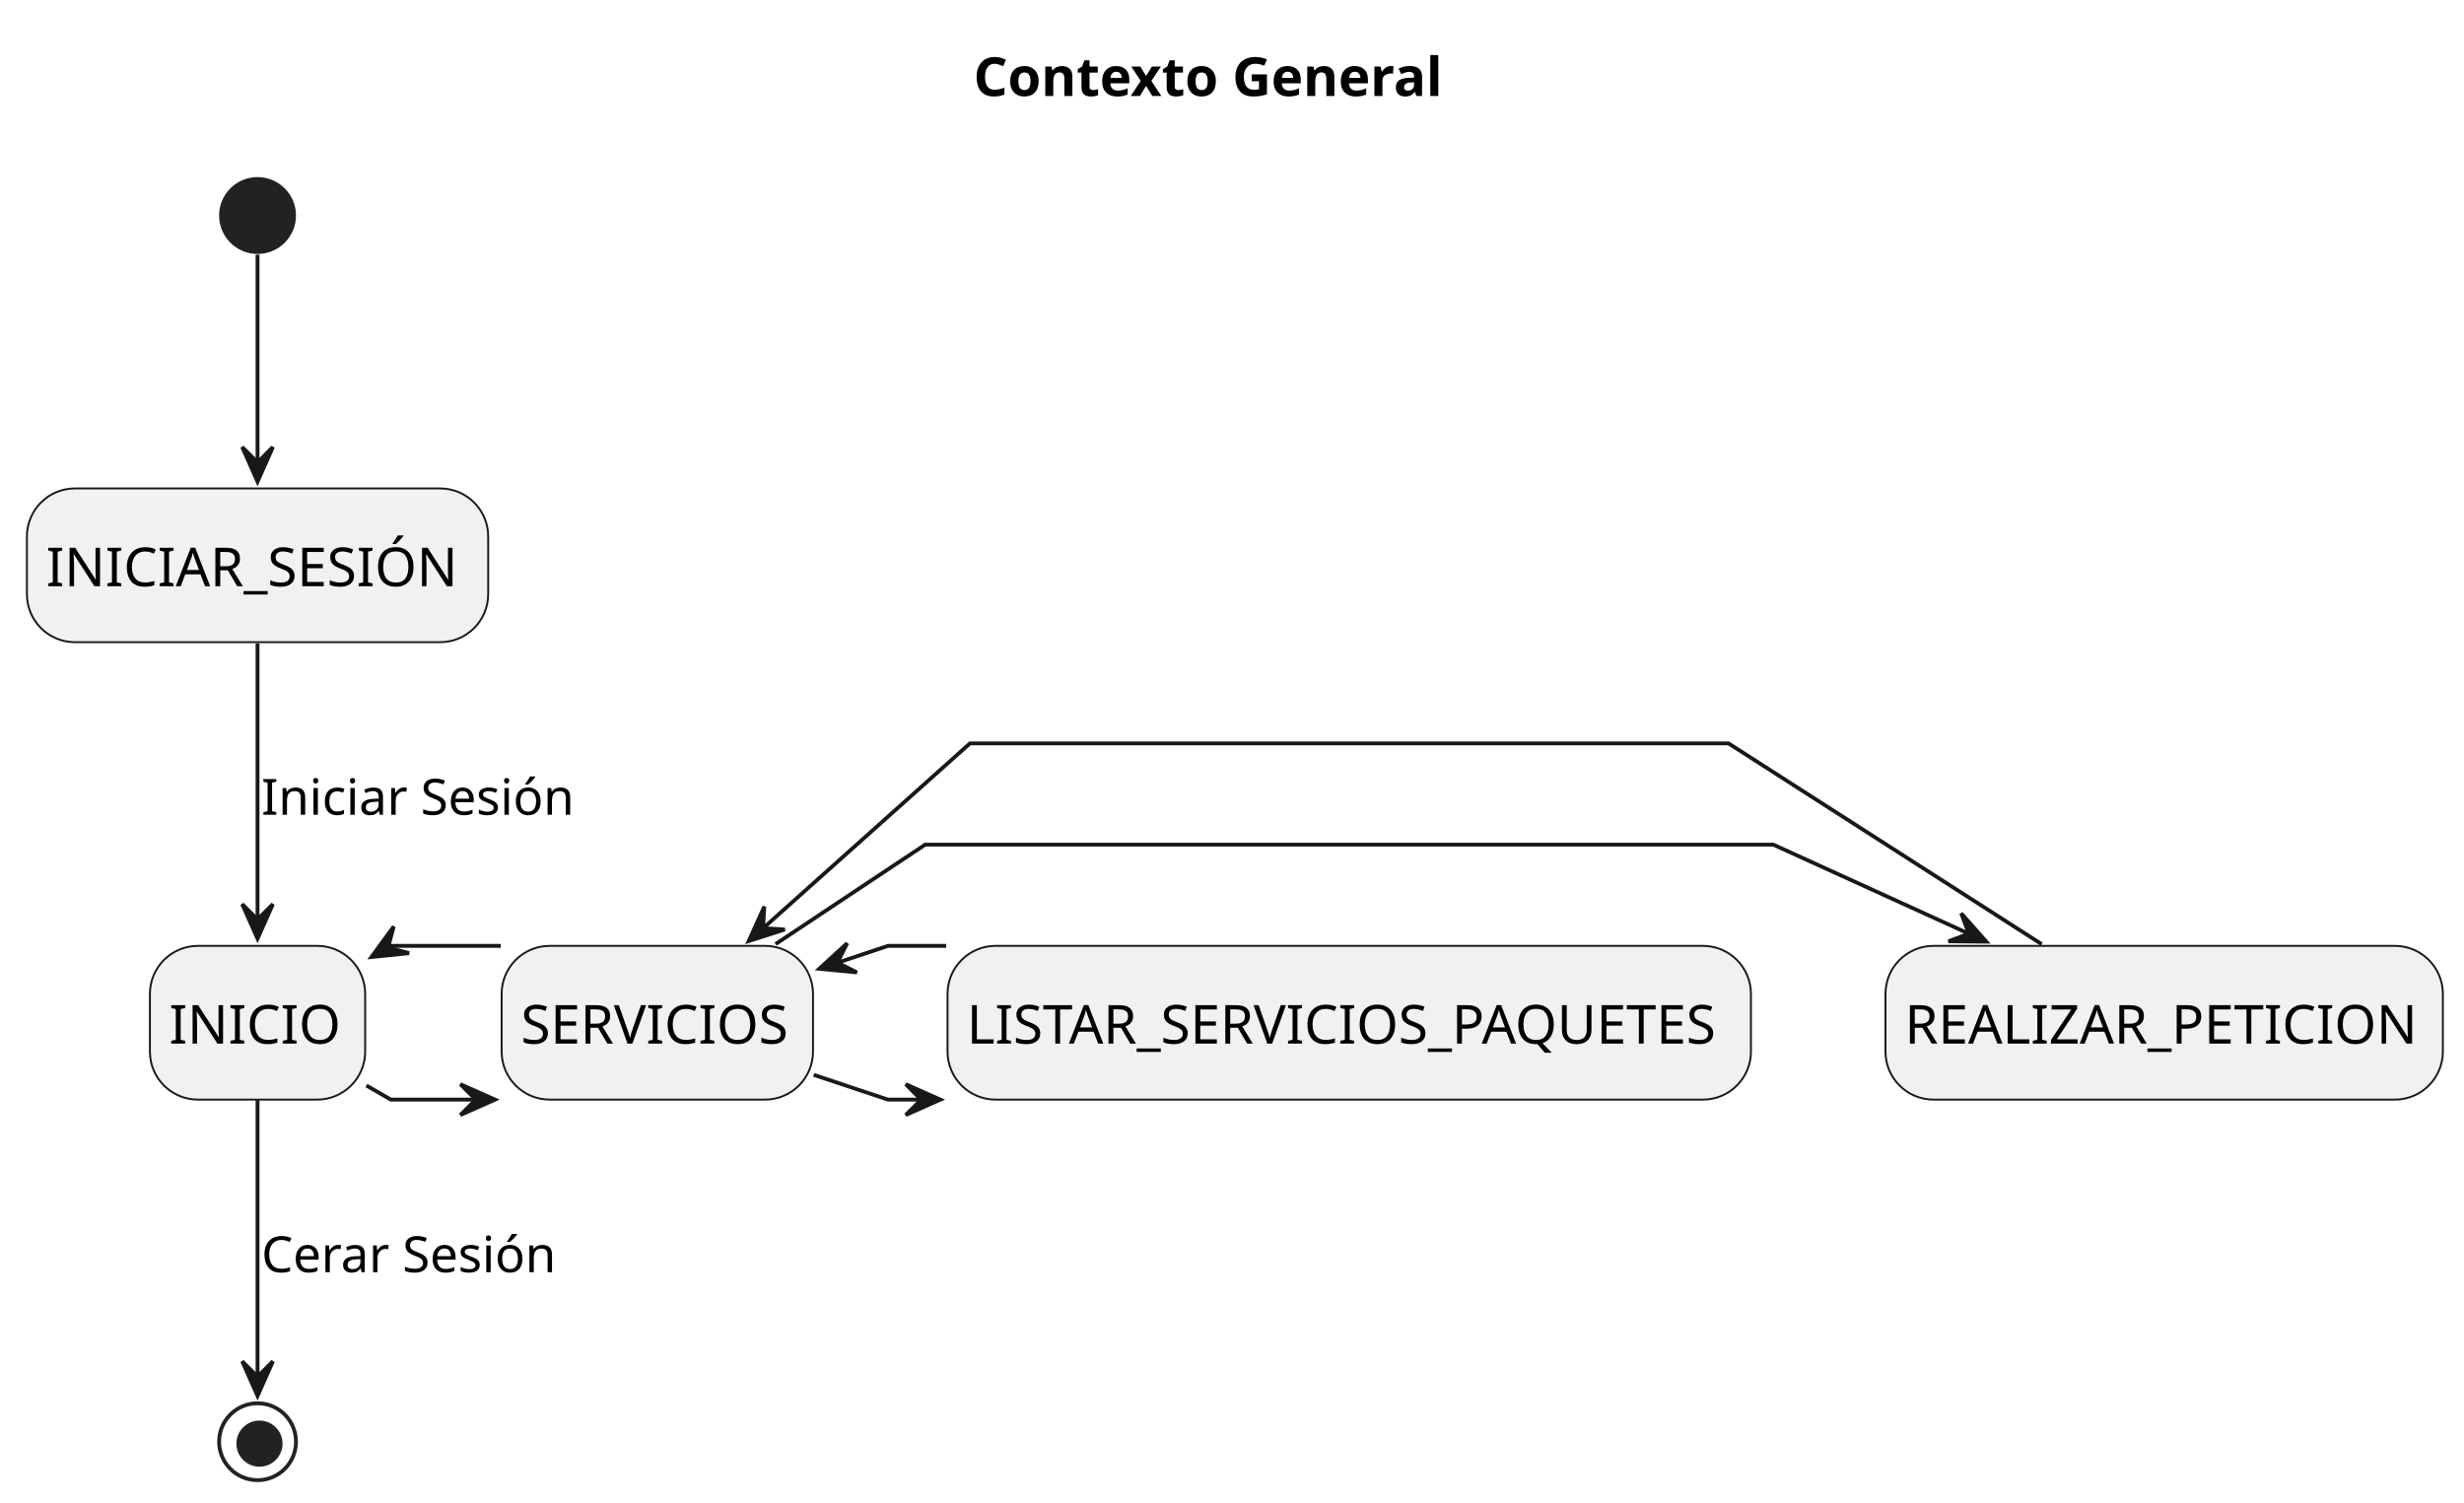
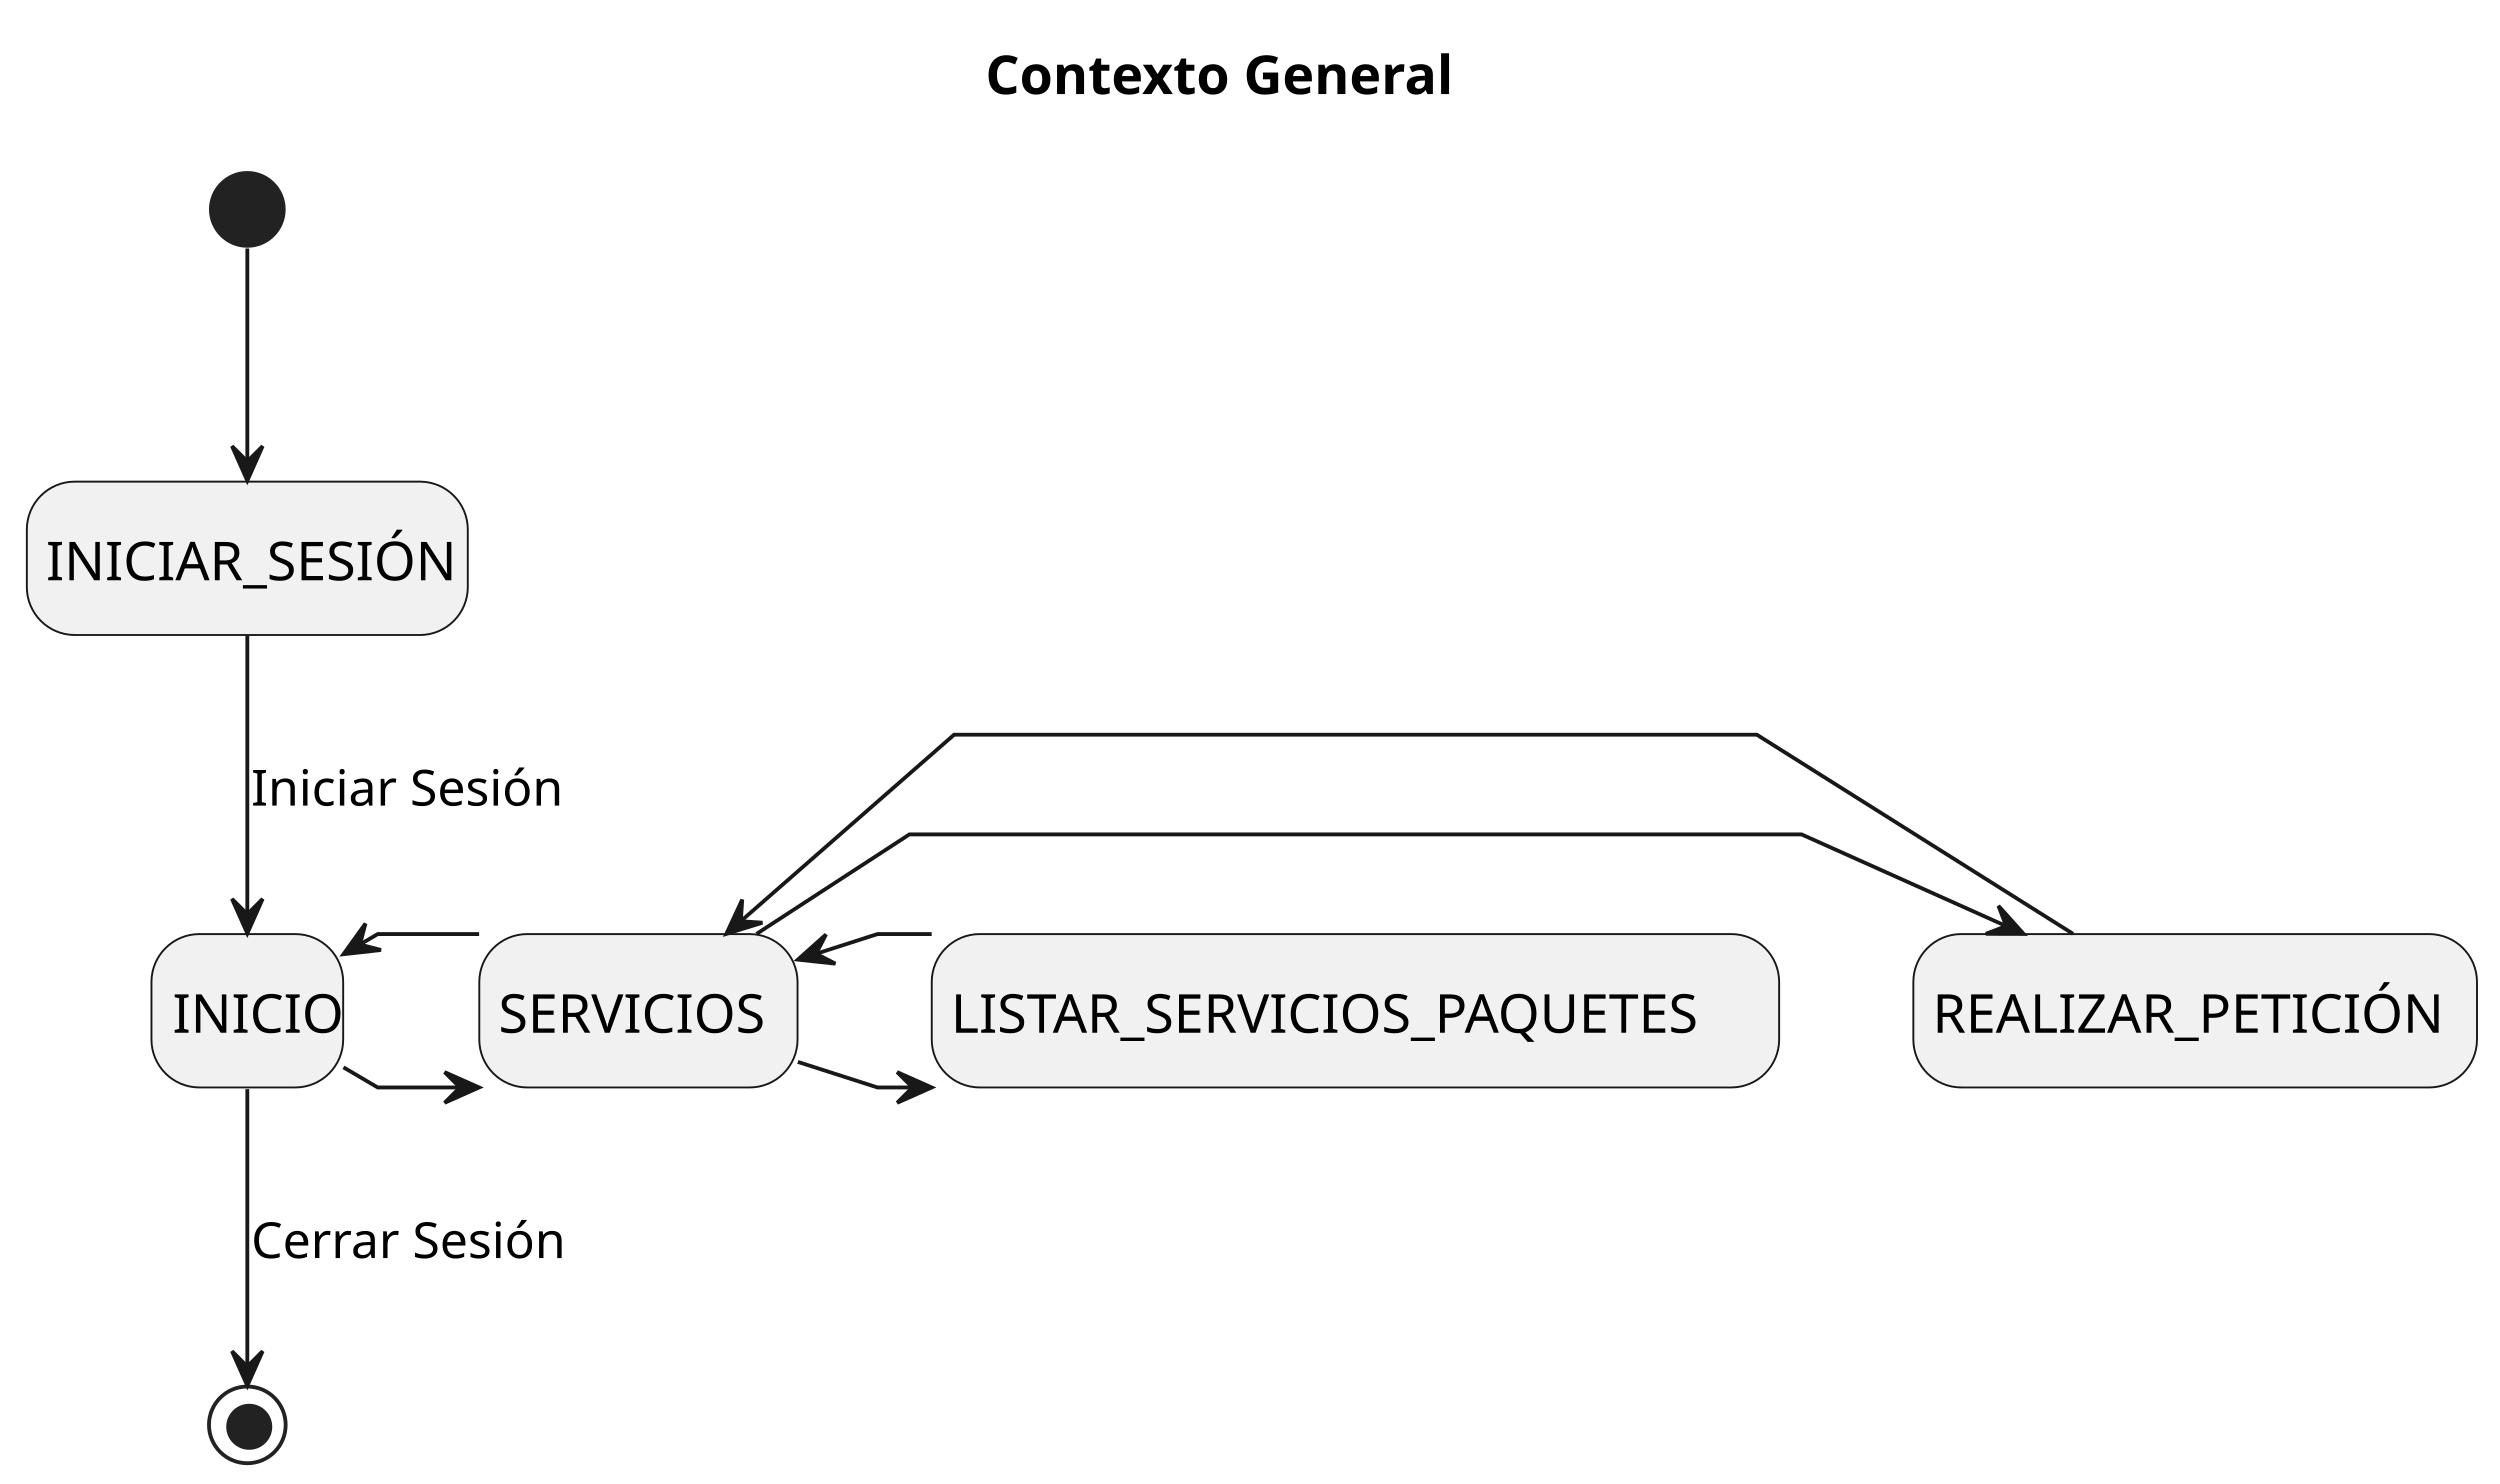
- <svg xmlns="http://www.w3.org/2000/svg" contentStyleType="text/css" height="391px" preserveAspectRatio="none" style="width:641px;height:391px;background:#FFFFFF;" version="1.1" viewBox="0 0 641 391" width="641px" zoomAndPan="magnify">
+ <svg xmlns="http://www.w3.org/2000/svg" contentStyleType="text/css" height="387px" preserveAspectRatio="none" style="width:652px;height:387px;background:#FFFFFF;" version="1.1" viewBox="0 0 652 387" width="652px" zoomAndPan="magnify">
  <defs />
  <g>
-     <rect fill="none" height="29.068" id="_title" style="stroke:none;stroke-width:1.0;" width="131" x="248.25" y="5" />
-     <text fill="#000000" font-family="sans-serif" font-size="14" font-weight="bold" lengthAdjust="spacing" textLength="121" x="253.25" y="24.966">Contexto General</text>
-     <ellipse cx="67" cy="56.068" fill="#222222" rx="10" ry="10" style="stroke:none;stroke-width:1.0;" />
-     <rect fill="#F1F1F1" height="40" rx="12.5" ry="12.5" style="stroke:#181818;stroke-width:0.5;" width="120" x="7" y="127.068" />
-     <text fill="#000000" font-family="sans-serif" font-size="14" lengthAdjust="spacing" textLength="110" x="12" y="152.5">INICIAR_SESIÓN</text>
-     <rect fill="#F1F1F1" height="40" rx="12.5" ry="12.5" style="stroke:#181818;stroke-width:0.5;" width="56" x="39" y="246.068" />
-     <text fill="#000000" font-family="sans-serif" font-size="14" lengthAdjust="spacing" textLength="46" x="44" y="271.5">INICIO</text>
-     <rect fill="#F1F1F1" height="40" rx="12.5" ry="12.5" style="stroke:#181818;stroke-width:0.5;" width="81" x="130.5" y="246.068" />
-     <text fill="#000000" font-family="sans-serif" font-size="14" lengthAdjust="spacing" textLength="71" x="135.5" y="271.5">SERVICIOS</text>
-     <rect fill="#F1F1F1" height="40" rx="12.5" ry="12.5" style="stroke:#181818;stroke-width:0.5;" width="145" x="490.5" y="246.068" />
-     <text fill="#000000" font-family="sans-serif" font-size="14" lengthAdjust="spacing" textLength="135" x="495.5" y="271.5">REALIZAR_PETICION</text>
-     <rect fill="#F1F1F1" height="40" rx="12.5" ry="12.5" style="stroke:#181818;stroke-width:0.5;" width="209" x="246.5" y="246.068" />
-     <text fill="#000000" font-family="sans-serif" font-size="14" lengthAdjust="spacing" textLength="199" x="251.5" y="271.5">LISTAR_SERVICIOS_PAQUETES</text>
-     <ellipse cx="67" cy="375.068" fill="none" rx="10" ry="10" style="stroke:#222222;stroke-width:1.0;" />
-     <ellipse cx="67.5" cy="375.568" fill="#222222" rx="6" ry="6" style="stroke:none;stroke-width:1.0;" />
+     <rect fill="none" height="27.609" id="_title" style="stroke:none;stroke-width:1.0;" width="134" x="252" y="5" />
+     <text fill="#000000" font-family="sans-serif" font-size="14" font-weight="bold" lengthAdjust="spacing" textLength="124" x="257" y="24.533">Contexto General</text>
+     <ellipse cx="64.5" cy="54.609" fill="#222222" rx="10" ry="10" style="stroke:none;stroke-width:1.0;" />
+     <rect fill="#F1F1F1" height="40" rx="12.5" ry="12.5" style="stroke:#181818;stroke-width:0.5;" width="115" x="7" y="125.609" />
+     <text fill="#000000" font-family="sans-serif" font-size="14" lengthAdjust="spacing" textLength="105" x="12" y="151.338">INICIAR_SESIÓN</text>
+     <rect fill="#F1F1F1" height="40" rx="12.5" ry="12.5" style="stroke:#181818;stroke-width:0.5;" width="50" x="39.5" y="243.609" />
+     <text fill="#000000" font-family="sans-serif" font-size="14" lengthAdjust="spacing" textLength="39" x="45" y="269.338">INICIO</text>
+     <rect fill="#F1F1F1" height="40" rx="12.5" ry="12.5" style="stroke:#181818;stroke-width:0.5;" width="83" x="125" y="243.609" />
+     <text fill="#000000" font-family="sans-serif" font-size="14" lengthAdjust="spacing" textLength="73" x="130" y="269.338">SERVICIOS</text>
+     <rect fill="#F1F1F1" height="40" rx="12.5" ry="12.5" style="stroke:#181818;stroke-width:0.5;" width="147" x="499" y="243.609" />
+     <text fill="#000000" font-family="sans-serif" font-size="14" lengthAdjust="spacing" textLength="137" x="504" y="269.338">REALIZAR_PETICIÓN</text>
+     <rect fill="#F1F1F1" height="40" rx="12.5" ry="12.5" style="stroke:#181818;stroke-width:0.5;" width="221" x="243" y="243.609" />
+     <text fill="#000000" font-family="sans-serif" font-size="14" lengthAdjust="spacing" textLength="211" x="248" y="269.338">LISTAR_SERVICIOS_PAQUETES</text>
+     <ellipse cx="64.5" cy="371.609" fill="none" rx="10" ry="10" style="stroke:#222222;stroke-width:1.0;" />
+     <ellipse cx="65" cy="372.109" fill="#222222" rx="6" ry="6" style="stroke:none;stroke-width:1.0;" />
    <g id="link_*start_INICIAR_SESIÓN">
-       <path d="M67,66.258 C67,78.918 67,102.208 67,120.378 " fill="none" id="*start-to-INICIAR_SESIÓN" style="stroke:#181818;stroke-width:1.0;" />
-       <polygon fill="#181818" points="67,125.298,71,116.298,67,120.298,63,116.298,67,125.298" style="stroke:#181818;stroke-width:1.0;" />
+       <path d="M64.5,64.799 C64.5,77.789 64.5,101.989 64.5,120.339 " fill="none" id="*start-to-INICIAR_SESIÓN" style="stroke:#181818;stroke-width:1.0;" />
+       <polygon fill="#181818" points="64.5,125.349,68.5,116.349,64.5,120.349,60.5,116.349,64.5,125.349" style="stroke:#181818;stroke-width:1.0;" />
    </g>
    <g id="link_INICIAR_SESIÓN_INICIO">
-       <path d="M67,167.388 C67,187.038 67,217.588 67,239.288 " fill="none" id="INICIAR_SESIÓN-to-INICIO" style="stroke:#181818;stroke-width:1.0;" />
-       <polygon fill="#181818" points="67,244.208,71,235.208,67,239.208,63,235.208,67,244.208" style="stroke:#181818;stroke-width:1.0;" />
-       <text fill="#000000" font-family="sans-serif" font-size="13" lengthAdjust="spacing" textLength="78" x="68" y="211.965">Iniciar Sesión</text>
+       <path d="M64.5,165.769 C64.5,185.579 64.5,216.589 64.5,238.159 " fill="none" id="INICIAR_SESIÓN-to-INICIO" style="stroke:#181818;stroke-width:1.0;" />
+       <polygon fill="#181818" points="64.5,243.429,68.5,234.429,64.5,238.429,60.5,234.429,64.5,243.429" style="stroke:#181818;stroke-width:1.0;" />
+       <text fill="#000000" font-family="sans-serif" font-size="13" lengthAdjust="spacing" textLength="78" x="65.5" y="210.105">Iniciar Sesión</text>
    </g>
    <g id="link_INICIO_SERVICIOS">
-       <path d="M95.31,282.398 C99.07,284.568 101.67,286.068 101.67,286.068 C101.67,286.068 114.01,286.068 123.96,286.068 " fill="none" id="INICIO-to-SERVICIOS" style="stroke:#181818;stroke-width:1.0;" />
-       <polygon fill="#181818" points="128.78,286.068,119.78,282.068,123.78,286.068,119.78,290.068,128.78,286.068" style="stroke:#181818;stroke-width:1.0;" />
+       <path d="M89.57,278.359 C94.66,281.349 98.5,283.609 98.5,283.609 C98.5,283.609 110.2,283.609 119.88,283.609 " fill="none" id="INICIO-to-SERVICIOS" style="stroke:#181818;stroke-width:1.0;" />
+       <polygon fill="#181818" points="124.95,283.609,115.95,279.609,119.95,283.609,115.95,287.609,124.95,283.609" style="stroke:#181818;stroke-width:1.0;" />
    </g>
    <g id="link_INICIO_SERVICIOS">
-       <path d="M100.65,246.658 C101.3,246.278 101.67,246.068 101.67,246.068 C101.67,246.068 120.36,246.068 130.29,246.068 " fill="none" id="INICIO-backto-SERVICIOS" style="stroke:#181818;stroke-width:1.0;" />
-       <polygon fill="#181818" points="96.62,248.978,106.417,247.965,100.956,246.488,102.433,241.027,96.62,248.978" style="stroke:#181818;stroke-width:1.0;" />
+       <path d="M93.9,246.319 C96.69,244.679 98.5,243.609 98.5,243.609 C98.5,243.609 114.94,243.609 124.95,243.609 " fill="none" id="INICIO-backto-SERVICIOS" style="stroke:#181818;stroke-width:1.0;" />
+       <polygon fill="#181818" points="89.57,248.859,99.357,247.76,93.884,246.331,95.312,240.858,89.57,248.859" style="stroke:#181818;stroke-width:1.0;" />
    </g>
-     <g id="link_SERVICIOS_REALIZAR_PETICION">
-       <path d="M201.76,245.608 C220.42,233.198 240.67,219.738 240.67,219.738 C240.67,219.738 461.33,219.738 461.33,219.738 C461.33,219.738 486.87,231.368 512.34,242.978 " fill="none" id="SERVICIOS-to-REALIZAR_PETICION" style="stroke:#181818;stroke-width:1.0;" />
-       <polygon fill="#181818" points="516.73,244.978,510.201,237.605,512.181,242.904,506.882,244.883,516.73,244.978" style="stroke:#181818;stroke-width:1.0;" />
+     <g id="link_SERVICIOS_REALIZAR_PETICIÓN">
+       <path d="M197.29,243.569 C216.33,231.169 237.17,217.609 237.17,217.609 C237.17,217.609 469.83,217.609 469.83,217.609 C469.83,217.609 496.66,229.629 522.88,241.379 " fill="none" id="SERVICIOS-to-REALIZAR_PETICIÓN" style="stroke:#181818;stroke-width:1.0;" />
+       <polygon fill="#181818" points="527.77,243.569,521.194,236.238,523.207,241.524,517.921,243.538,527.77,243.569" style="stroke:#181818;stroke-width:1.0;" />
    </g>
-     <g id="link_SERVICIOS_REALIZAR_PETICION">
-       <path d="M198.28,241.698 C221.91,220.578 252.33,193.398 252.33,193.398 C252.33,193.398 449.67,193.398 449.67,193.398 C449.67,193.398 497.61,224.138 531.13,245.628 " fill="none" id="SERVICIOS-backto-REALIZAR_PETICION" style="stroke:#181818;stroke-width:1.0;" />
-       <polygon fill="#181818" points="194.78,244.818,204.158,241.808,198.51,241.488,198.83,235.84,194.78,244.818" style="stroke:#181818;stroke-width:1.0;" />
+     <g id="link_SERVICIOS_REALIZAR_PETICIÓN">
+       <path d="M193.22,240.239 C217.26,219.219 248.83,191.609 248.83,191.609 C248.83,191.609 458.17,191.609 458.17,191.609 C458.17,191.609 506.82,222.249 540.65,243.549 " fill="none" id="SERVICIOS-backto-REALIZAR_PETICIÓN" style="stroke:#181818;stroke-width:1.0;" />
+       <polygon fill="#181818" points="189.43,243.549,198.838,240.636,193.194,240.258,193.572,234.614,189.43,243.549" style="stroke:#181818;stroke-width:1.0;" />
    </g>
    <g id="link_SERVICIOS_LISTAR_SERVICIOS_PAQUETES">
-       <path d="M211.69,279.628 C222.39,283.198 231,286.068 231,286.068 C231,286.068 234.48,286.068 239.77,286.068 " fill="none" id="SERVICIOS-to-LISTAR_SERVICIOS_PAQUETES" style="stroke:#181818;stroke-width:1.0;" />
-       <polygon fill="#181818" points="244.63,286.068,235.63,282.068,239.63,286.068,235.63,290.068,244.63,286.068" style="stroke:#181818;stroke-width:1.0;" />
+       <path d="M208.08,276.949 C219.51,280.619 228.83,283.609 228.83,283.609 C228.83,283.609 232.46,283.609 237.96,283.609 " fill="none" id="SERVICIOS-to-LISTAR_SERVICIOS_PAQUETES" style="stroke:#181818;stroke-width:1.0;" />
+       <polygon fill="#181818" points="242.98,283.609,233.98,279.609,237.98,283.609,233.98,287.609,242.98,283.609" style="stroke:#181818;stroke-width:1.0;" />
    </g>
    <g id="link_SERVICIOS_LISTAR_SERVICIOS_PAQUETES">
-       <path d="M217.44,250.588 C225.31,247.968 231,246.068 231,246.068 C231,246.068 237.46,246.068 246.14,246.068 " fill="none" id="SERVICIOS-backto-LISTAR_SERVICIOS_PAQUETES" style="stroke:#181818;stroke-width:1.0;" />
-       <polygon fill="#181818" points="213.12,252.028,222.924,252.968,217.862,250.442,220.387,245.381,213.12,252.028" style="stroke:#181818;stroke-width:1.0;" />
+       <path d="M213.25,248.609 C222.2,245.739 228.83,243.609 228.83,243.609 C228.83,243.609 234.77,243.609 242.98,243.609 " fill="none" id="SERVICIOS-backto-LISTAR_SERVICIOS_PAQUETES" style="stroke:#181818;stroke-width:1.0;" />
+       <polygon fill="#181818" points="208.08,250.269,217.872,251.324,212.84,248.74,215.425,243.708,208.08,250.269" style="stroke:#181818;stroke-width:1.0;" />
    </g>
    <g id="link_INICIO_*end">
-       <path d="M67,286.198 C67,306.758 67,339.058 67,358.238 " fill="none" id="INICIO-to-*end" style="stroke:#181818;stroke-width:1.0;" />
-       <polygon fill="#181818" points="67,363.148,71,354.148,67,358.148,63,354.148,67,363.148" style="stroke:#181818;stroke-width:1.0;" />
-       <text fill="#000000" font-family="sans-serif" font-size="13" lengthAdjust="spacing" textLength="74" x="68" y="330.965">Cerar Sesión</text>
+       <path d="M64.5,284.049 C64.5,304.849 64.5,337.359 64.5,356.059 " fill="none" id="INICIO-to-*end" style="stroke:#181818;stroke-width:1.0;" />
+       <polygon fill="#181818" points="64.5,361.389,68.5,352.389,64.5,356.389,60.5,352.389,64.5,361.389" style="stroke:#181818;stroke-width:1.0;" />
+       <text fill="#000000" font-family="sans-serif" font-size="13" lengthAdjust="spacing" textLength="79" x="65.5" y="328.104">Cerrar Sesión</text>
    </g>
  </g>
</svg>
